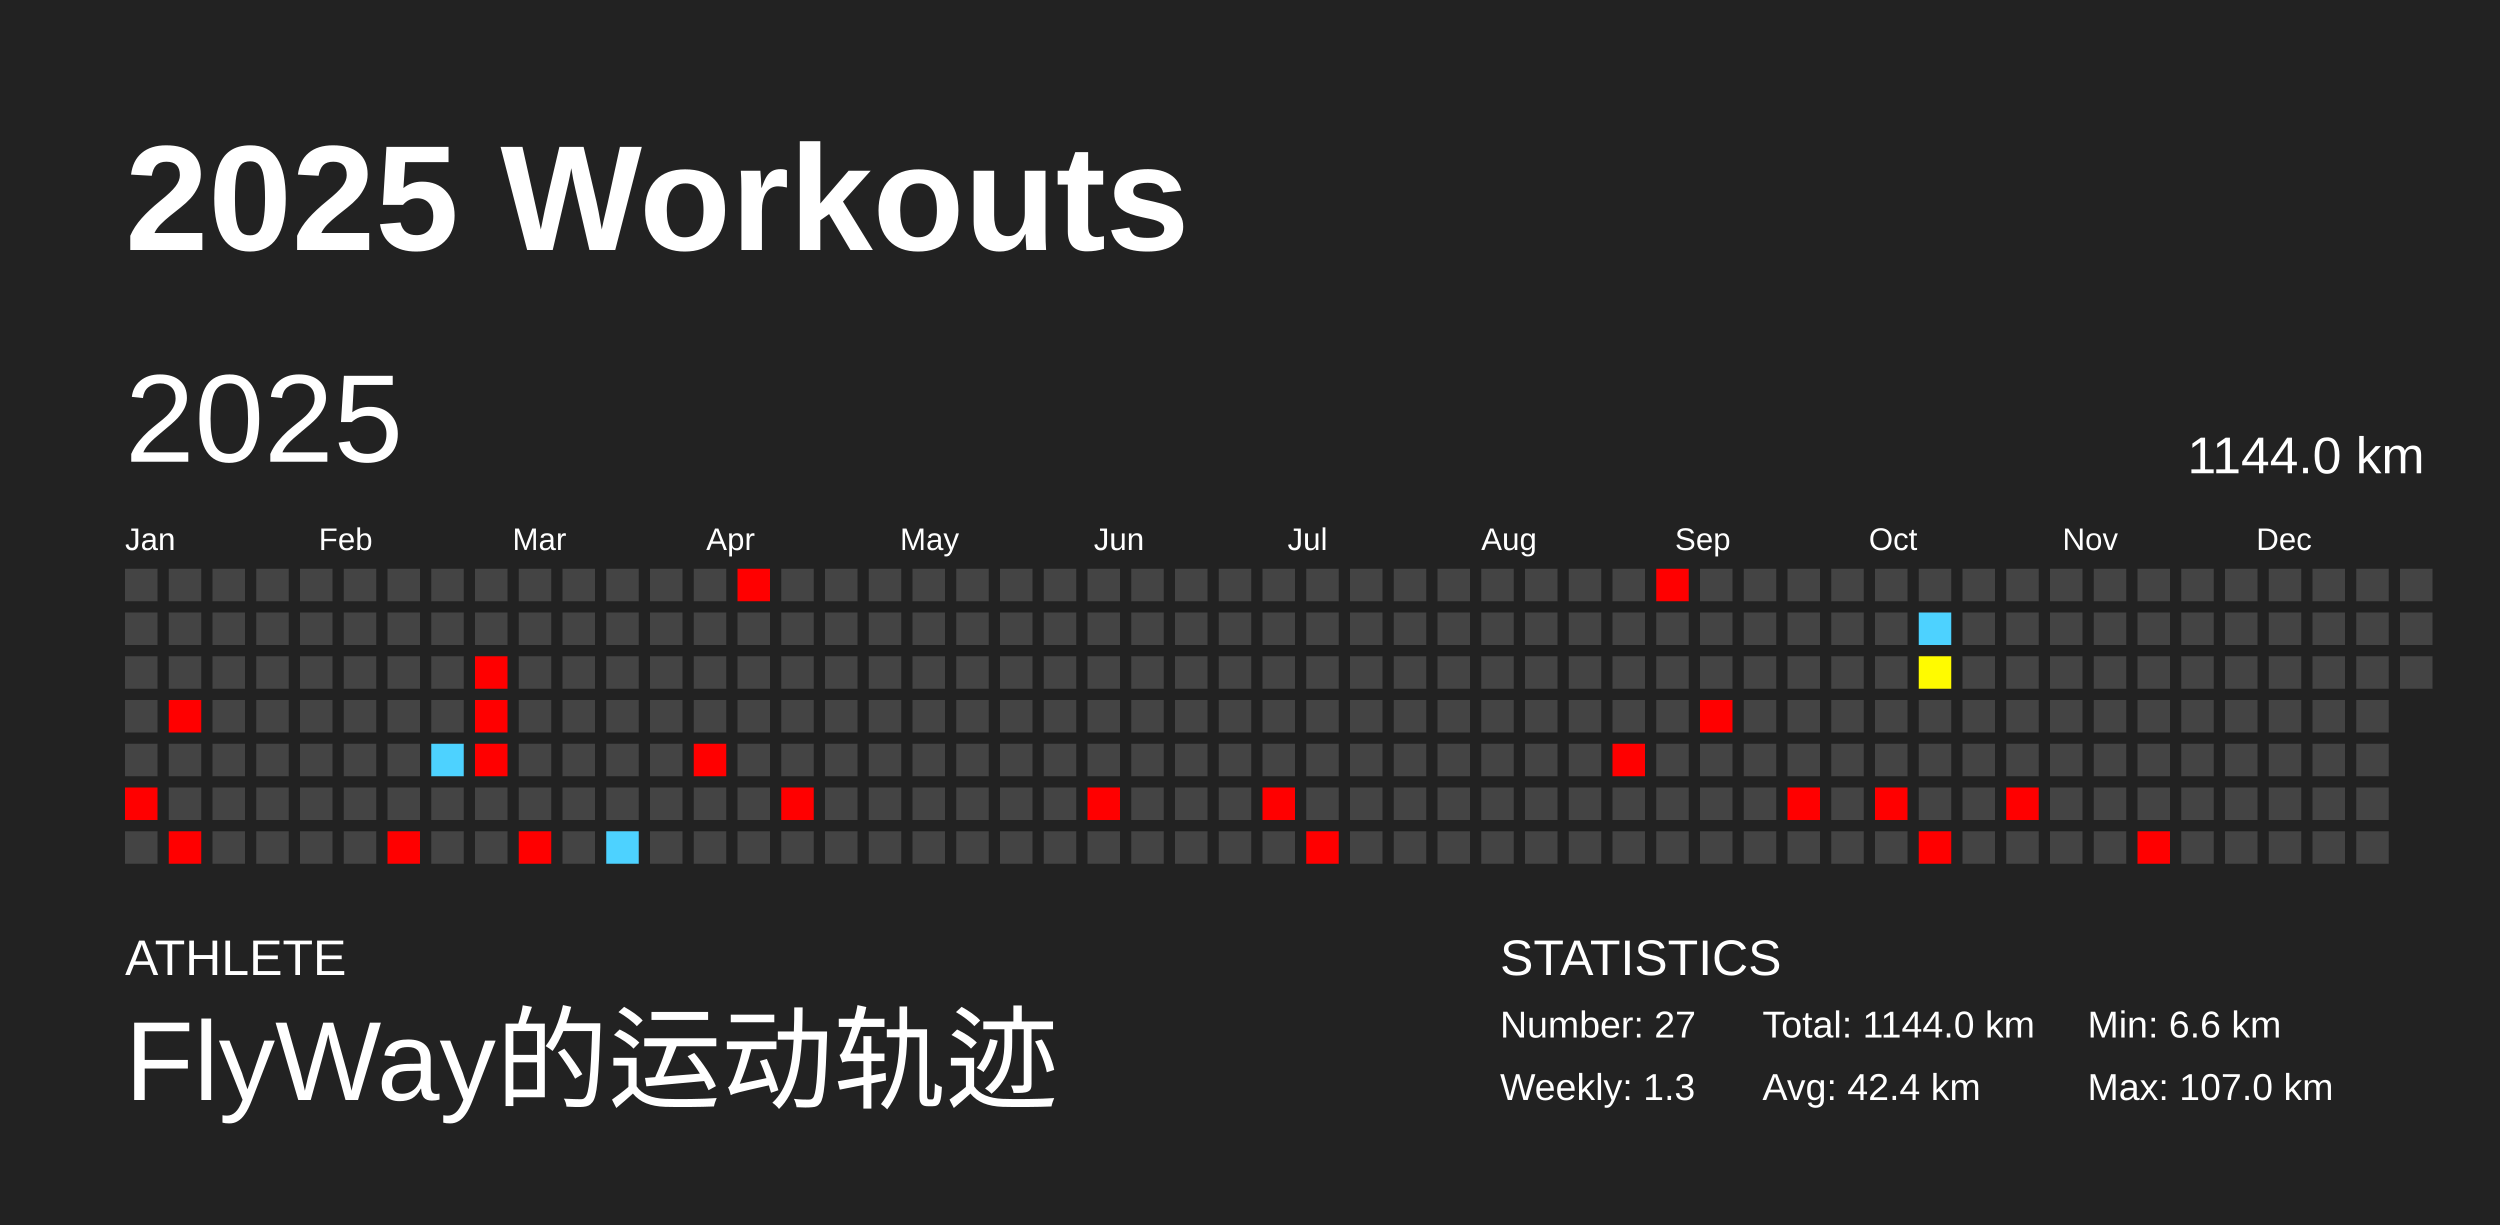
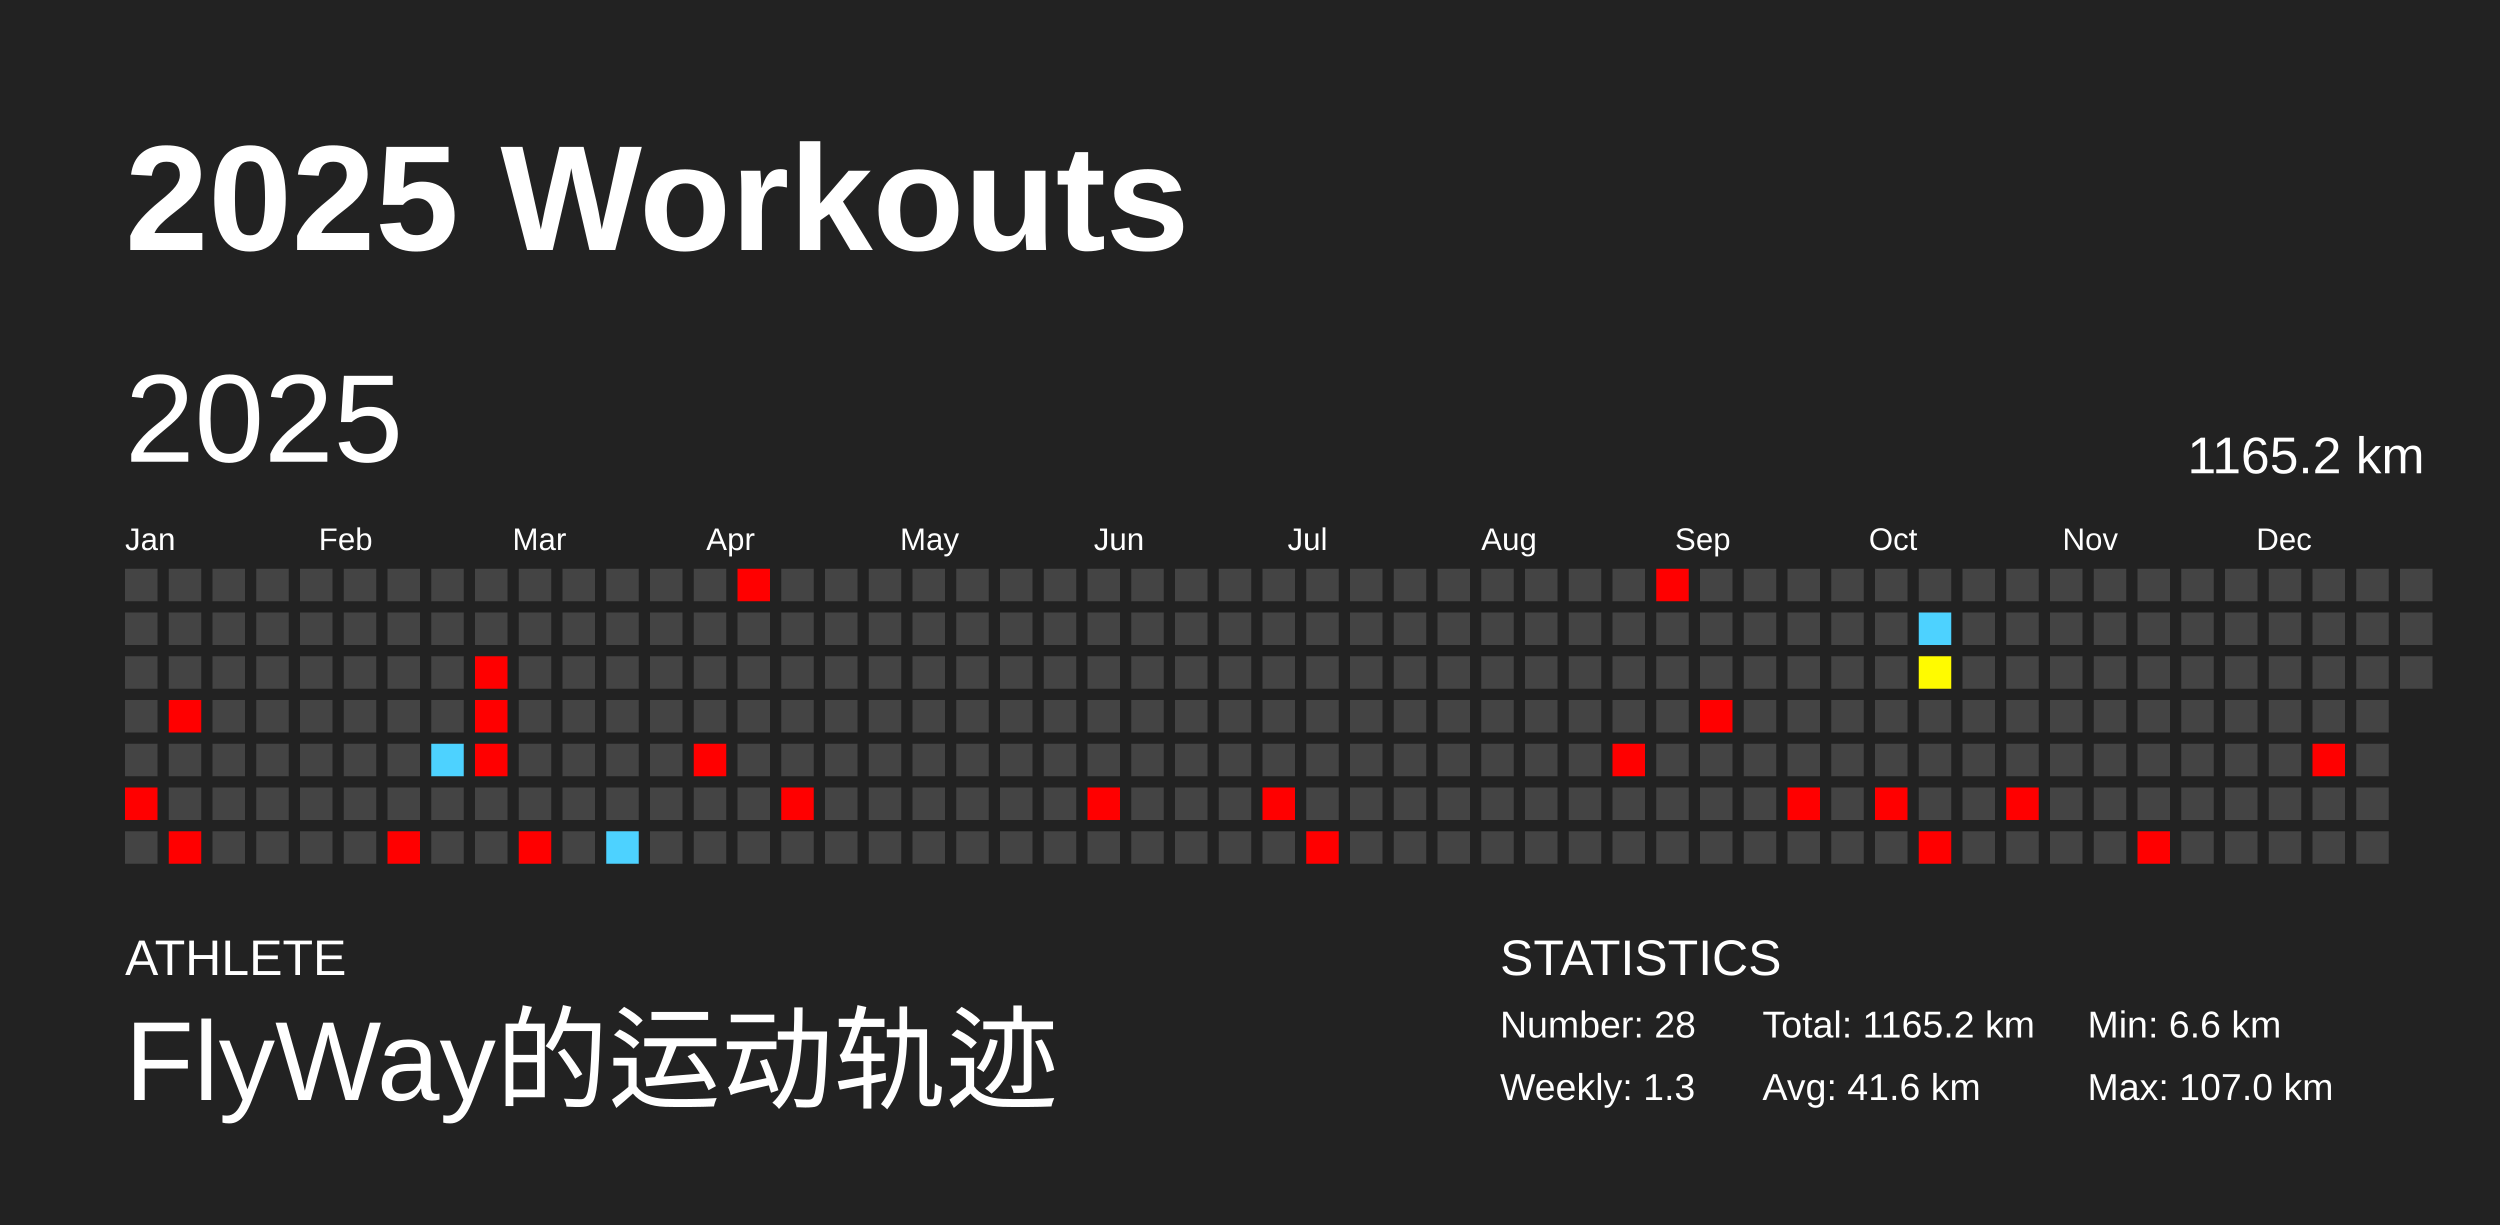
<svg xmlns="http://www.w3.org/2000/svg" baseProfile="full" height="98mm" version="1.1" viewBox="0,0,200,98" width="200mm">
  <defs />
  <rect fill="#222222" height="98" width="200" x="0" y="0" />
  <text fill="#FFFFFF" style="font-size:12px; font-family:Arial; font-weight:bold;" x="10" y="20">2025 Workouts</text>
  <text fill="#FFFFFF" style="font-size:4px; font-family:Arial" x="10" y="78">ATHLETE</text>
  <text fill="#FFFFFF" style="font-size:9px; font-family:Arial" x="10" y="88">FlyWay的运动轨迹</text>
  <text fill="#FFFFFF" style="font-size:4px; font-family:Arial" x="120" y="78">STATISTICS</text>
-   <text fill="#FFFFFF" style="font-size:3px; font-family:Arial" x="120" y="83">Number: 27</text>
+   <text fill="#FFFFFF" style="font-size:3px; font-family:Arial" x="120" y="83">Number: 28</text>
  <text fill="#FFFFFF" style="font-size:3px; font-family:Arial" x="120" y="88">Weekly: 1.3</text>
-   <text fill="#FFFFFF" style="font-size:3px; font-family:Arial" x="141" y="83">Total: 1144.0 km</text>
-   <text fill="#FFFFFF" style="font-size:3px; font-family:Arial" x="141" y="88">Avg: 42.4 km</text>
+   <text fill="#FFFFFF" style="font-size:3px; font-family:Arial" x="141" y="83">Total: 1165.2 km</text>
+   <text fill="#FFFFFF" style="font-size:3px; font-family:Arial" x="141" y="88">Avg: 41.6 km</text>
  <text fill="#FFFFFF" style="font-size:3px; font-family:Arial" x="167" y="83">Min: 6.6 km</text>
  <text fill="#FFFFFF" style="font-size:3px; font-family:Arial" x="167" y="88">Max: 107.0 km</text>
  <text dominant-baseline="hanging" fill="#FFFFFF" style="font-size:10.0px; font-family:Arial;" x="10" y="30">2025</text>
-   <text dominant-baseline="hanging" fill="#FFFFFF" style="font-size:4.125px; font-family:Arial;" x="175" y="35">1144.0 km</text>
+   <text dominant-baseline="hanging" fill="#FFFFFF" style="font-size:4.125px; font-family:Arial;" x="175" y="35">1165.2 km</text>
  <text fill="#FFFFFF" style="font-size:2.5px; font-family:Arial" x="10.0" y="44">Jan</text>
  <text fill="#FFFFFF" style="font-size:2.5px; font-family:Arial" x="25.5" y="44">Feb</text>
  <text fill="#FFFFFF" style="font-size:2.5px; font-family:Arial" x="41.0" y="44">Mar</text>
  <text fill="#FFFFFF" style="font-size:2.5px; font-family:Arial" x="56.5" y="44">Apr</text>
  <text fill="#FFFFFF" style="font-size:2.5px; font-family:Arial" x="72.0" y="44">May</text>
  <text fill="#FFFFFF" style="font-size:2.5px; font-family:Arial" x="87.5" y="44">Jun</text>
  <text fill="#FFFFFF" style="font-size:2.5px; font-family:Arial" x="103.0" y="44">Jul</text>
  <text fill="#FFFFFF" style="font-size:2.5px; font-family:Arial" x="118.5" y="44">Aug</text>
  <text fill="#FFFFFF" style="font-size:2.5px; font-family:Arial" x="134.0" y="44">Sep</text>
  <text fill="#FFFFFF" style="font-size:2.5px; font-family:Arial" x="149.5" y="44">Oct</text>
  <text fill="#FFFFFF" style="font-size:2.5px; font-family:Arial" x="165.0" y="44">Nov</text>
  <text fill="#FFFFFF" style="font-size:2.5px; font-family:Arial" x="180.5" y="44">Dec</text>
  <rect fill="#444444" height="2.6" width="2.6" x="10.0" y="45.5" />
  <rect fill="#444444" height="2.6" width="2.6" x="10.0" y="49.0" />
  <rect fill="#444444" height="2.6" width="2.6" x="10.0" y="52.5" />
  <rect fill="#444444" height="2.6" width="2.6" x="10.0" y="56.0" />
  <rect fill="#444444" height="2.6" width="2.6" x="10.0" y="59.5" />
  <rect fill="red" height="2.6" width="2.6" x="10.0" y="63.0" />
  <rect fill="#444444" height="2.6" width="2.6" x="10.0" y="66.5" />
  <rect fill="#444444" height="2.6" width="2.6" x="13.5" y="45.5" />
  <rect fill="#444444" height="2.6" width="2.6" x="13.5" y="49.0" />
  <rect fill="#444444" height="2.6" width="2.6" x="13.5" y="52.5" />
  <rect fill="red" height="2.6" width="2.6" x="13.5" y="56.0" />
  <rect fill="#444444" height="2.6" width="2.6" x="13.5" y="59.5" />
  <rect fill="#444444" height="2.6" width="2.6" x="13.5" y="63.0" />
  <rect fill="red" height="2.6" width="2.6" x="13.5" y="66.5" />
  <rect fill="#444444" height="2.6" width="2.6" x="17.0" y="45.5" />
  <rect fill="#444444" height="2.6" width="2.6" x="17.0" y="49.0" />
  <rect fill="#444444" height="2.6" width="2.6" x="17.0" y="52.5" />
  <rect fill="#444444" height="2.6" width="2.6" x="17.0" y="56.0" />
  <rect fill="#444444" height="2.6" width="2.6" x="17.0" y="59.5" />
  <rect fill="#444444" height="2.6" width="2.6" x="17.0" y="63.0" />
  <rect fill="#444444" height="2.6" width="2.6" x="17.0" y="66.5" />
  <rect fill="#444444" height="2.6" width="2.6" x="20.5" y="45.5" />
  <rect fill="#444444" height="2.6" width="2.6" x="20.5" y="49.0" />
  <rect fill="#444444" height="2.6" width="2.6" x="20.5" y="52.5" />
  <rect fill="#444444" height="2.6" width="2.6" x="20.5" y="56.0" />
  <rect fill="#444444" height="2.6" width="2.6" x="20.5" y="59.5" />
  <rect fill="#444444" height="2.6" width="2.6" x="20.5" y="63.0" />
  <rect fill="#444444" height="2.6" width="2.6" x="20.5" y="66.5" />
  <rect fill="#444444" height="2.6" width="2.6" x="24.0" y="45.5" />
  <rect fill="#444444" height="2.6" width="2.6" x="24.0" y="49.0" />
  <rect fill="#444444" height="2.6" width="2.6" x="24.0" y="52.5" />
  <rect fill="#444444" height="2.6" width="2.6" x="24.0" y="56.0" />
  <rect fill="#444444" height="2.6" width="2.6" x="24.0" y="59.5" />
  <rect fill="#444444" height="2.6" width="2.6" x="24.0" y="63.0" />
  <rect fill="#444444" height="2.6" width="2.6" x="24.0" y="66.5" />
  <rect fill="#444444" height="2.6" width="2.6" x="27.5" y="45.5" />
  <rect fill="#444444" height="2.6" width="2.6" x="27.5" y="49.0" />
  <rect fill="#444444" height="2.6" width="2.6" x="27.5" y="52.5" />
  <rect fill="#444444" height="2.6" width="2.6" x="27.5" y="56.0" />
  <rect fill="#444444" height="2.6" width="2.6" x="27.5" y="59.5" />
  <rect fill="#444444" height="2.6" width="2.6" x="27.5" y="63.0" />
  <rect fill="#444444" height="2.6" width="2.6" x="27.5" y="66.5" />
  <rect fill="#444444" height="2.6" width="2.6" x="31.0" y="45.5" />
  <rect fill="#444444" height="2.6" width="2.6" x="31.0" y="49.0" />
  <rect fill="#444444" height="2.6" width="2.6" x="31.0" y="52.5" />
  <rect fill="#444444" height="2.6" width="2.6" x="31.0" y="56.0" />
  <rect fill="#444444" height="2.6" width="2.6" x="31.0" y="59.5" />
  <rect fill="#444444" height="2.6" width="2.6" x="31.0" y="63.0" />
  <rect fill="red" height="2.6" width="2.6" x="31.0" y="66.5" />
  <rect fill="#444444" height="2.6" width="2.6" x="34.5" y="45.5" />
  <rect fill="#444444" height="2.6" width="2.6" x="34.5" y="49.0" />
  <rect fill="#444444" height="2.6" width="2.6" x="34.5" y="52.5" />
  <rect fill="#444444" height="2.6" width="2.6" x="34.5" y="56.0" />
  <rect fill="#4dd2ff" height="2.6" width="2.6" x="34.5" y="59.5" />
  <rect fill="#444444" height="2.6" width="2.6" x="34.5" y="63.0" />
  <rect fill="#444444" height="2.6" width="2.6" x="34.5" y="66.5" />
  <rect fill="#444444" height="2.6" width="2.6" x="38.0" y="45.5" />
  <rect fill="#444444" height="2.6" width="2.6" x="38.0" y="49.0" />
  <rect fill="red" height="2.6" width="2.6" x="38.0" y="52.5" />
  <rect fill="red" height="2.6" width="2.6" x="38.0" y="56.0" />
  <rect fill="red" height="2.6" width="2.6" x="38.0" y="59.5" />
  <rect fill="#444444" height="2.6" width="2.6" x="38.0" y="63.0" />
  <rect fill="#444444" height="2.6" width="2.6" x="38.0" y="66.5" />
  <rect fill="#444444" height="2.6" width="2.6" x="41.5" y="45.5" />
  <rect fill="#444444" height="2.6" width="2.6" x="41.5" y="49.0" />
  <rect fill="#444444" height="2.6" width="2.6" x="41.5" y="52.5" />
  <rect fill="#444444" height="2.6" width="2.6" x="41.5" y="56.0" />
  <rect fill="#444444" height="2.6" width="2.6" x="41.5" y="59.5" />
  <rect fill="#444444" height="2.6" width="2.6" x="41.5" y="63.0" />
  <rect fill="red" height="2.6" width="2.6" x="41.5" y="66.5" />
  <rect fill="#444444" height="2.6" width="2.6" x="45.0" y="45.5" />
  <rect fill="#444444" height="2.6" width="2.6" x="45.0" y="49.0" />
  <rect fill="#444444" height="2.6" width="2.6" x="45.0" y="52.5" />
  <rect fill="#444444" height="2.6" width="2.6" x="45.0" y="56.0" />
  <rect fill="#444444" height="2.6" width="2.6" x="45.0" y="59.5" />
  <rect fill="#444444" height="2.6" width="2.6" x="45.0" y="63.0" />
  <rect fill="#444444" height="2.6" width="2.6" x="45.0" y="66.5" />
  <rect fill="#444444" height="2.6" width="2.6" x="48.5" y="45.5" />
  <rect fill="#444444" height="2.6" width="2.6" x="48.5" y="49.0" />
  <rect fill="#444444" height="2.6" width="2.6" x="48.5" y="52.5" />
  <rect fill="#444444" height="2.6" width="2.6" x="48.5" y="56.0" />
  <rect fill="#444444" height="2.6" width="2.6" x="48.5" y="59.5" />
  <rect fill="#444444" height="2.6" width="2.6" x="48.5" y="63.0" />
  <rect fill="#4dd2ff" height="2.6" width="2.6" x="48.5" y="66.5" />
  <rect fill="#444444" height="2.6" width="2.6" x="52.0" y="45.5" />
  <rect fill="#444444" height="2.6" width="2.6" x="52.0" y="49.0" />
  <rect fill="#444444" height="2.6" width="2.6" x="52.0" y="52.5" />
  <rect fill="#444444" height="2.6" width="2.6" x="52.0" y="56.0" />
  <rect fill="#444444" height="2.6" width="2.6" x="52.0" y="59.5" />
  <rect fill="#444444" height="2.6" width="2.6" x="52.0" y="63.0" />
  <rect fill="#444444" height="2.6" width="2.6" x="52.0" y="66.5" />
  <rect fill="#444444" height="2.6" width="2.6" x="55.5" y="45.5" />
  <rect fill="#444444" height="2.6" width="2.6" x="55.5" y="49.0" />
  <rect fill="#444444" height="2.6" width="2.6" x="55.5" y="52.5" />
  <rect fill="#444444" height="2.6" width="2.6" x="55.5" y="56.0" />
  <rect fill="red" height="2.6" width="2.6" x="55.5" y="59.5" />
  <rect fill="#444444" height="2.6" width="2.6" x="55.5" y="63.0" />
  <rect fill="#444444" height="2.6" width="2.6" x="55.5" y="66.5" />
  <rect fill="red" height="2.6" width="2.6" x="59.0" y="45.5" />
  <rect fill="#444444" height="2.6" width="2.6" x="59.0" y="49.0" />
  <rect fill="#444444" height="2.6" width="2.6" x="59.0" y="52.5" />
  <rect fill="#444444" height="2.6" width="2.6" x="59.0" y="56.0" />
  <rect fill="#444444" height="2.6" width="2.6" x="59.0" y="59.5" />
  <rect fill="#444444" height="2.6" width="2.6" x="59.0" y="63.0" />
  <rect fill="#444444" height="2.6" width="2.6" x="59.0" y="66.5" />
  <rect fill="#444444" height="2.6" width="2.6" x="62.5" y="45.5" />
  <rect fill="#444444" height="2.6" width="2.6" x="62.5" y="49.0" />
  <rect fill="#444444" height="2.6" width="2.6" x="62.5" y="52.5" />
  <rect fill="#444444" height="2.6" width="2.6" x="62.5" y="56.0" />
  <rect fill="#444444" height="2.6" width="2.6" x="62.5" y="59.5" />
  <rect fill="red" height="2.6" width="2.6" x="62.5" y="63.0" />
  <rect fill="#444444" height="2.6" width="2.6" x="62.5" y="66.5" />
  <rect fill="#444444" height="2.6" width="2.6" x="66.0" y="45.5" />
  <rect fill="#444444" height="2.6" width="2.6" x="66.0" y="49.0" />
  <rect fill="#444444" height="2.6" width="2.6" x="66.0" y="52.5" />
  <rect fill="#444444" height="2.6" width="2.6" x="66.0" y="56.0" />
  <rect fill="#444444" height="2.6" width="2.6" x="66.0" y="59.5" />
  <rect fill="#444444" height="2.6" width="2.6" x="66.0" y="63.0" />
  <rect fill="#444444" height="2.6" width="2.6" x="66.0" y="66.5" />
  <rect fill="#444444" height="2.6" width="2.6" x="69.5" y="45.5" />
  <rect fill="#444444" height="2.6" width="2.6" x="69.5" y="49.0" />
  <rect fill="#444444" height="2.6" width="2.6" x="69.5" y="52.5" />
  <rect fill="#444444" height="2.6" width="2.6" x="69.5" y="56.0" />
  <rect fill="#444444" height="2.6" width="2.6" x="69.5" y="59.5" />
  <rect fill="#444444" height="2.6" width="2.6" x="69.5" y="63.0" />
  <rect fill="#444444" height="2.6" width="2.6" x="69.5" y="66.5" />
  <rect fill="#444444" height="2.6" width="2.6" x="73.0" y="45.5" />
  <rect fill="#444444" height="2.6" width="2.6" x="73.0" y="49.0" />
  <rect fill="#444444" height="2.6" width="2.6" x="73.0" y="52.5" />
  <rect fill="#444444" height="2.6" width="2.6" x="73.0" y="56.0" />
  <rect fill="#444444" height="2.6" width="2.6" x="73.0" y="59.5" />
  <rect fill="#444444" height="2.6" width="2.6" x="73.0" y="63.0" />
  <rect fill="#444444" height="2.6" width="2.6" x="73.0" y="66.5" />
  <rect fill="#444444" height="2.6" width="2.6" x="76.5" y="45.5" />
  <rect fill="#444444" height="2.6" width="2.6" x="76.5" y="49.0" />
  <rect fill="#444444" height="2.6" width="2.6" x="76.5" y="52.5" />
  <rect fill="#444444" height="2.6" width="2.6" x="76.5" y="56.0" />
  <rect fill="#444444" height="2.6" width="2.6" x="76.5" y="59.5" />
  <rect fill="#444444" height="2.6" width="2.6" x="76.5" y="63.0" />
  <rect fill="#444444" height="2.6" width="2.6" x="76.5" y="66.5" />
  <rect fill="#444444" height="2.6" width="2.6" x="80.0" y="45.5" />
  <rect fill="#444444" height="2.6" width="2.6" x="80.0" y="49.0" />
  <rect fill="#444444" height="2.6" width="2.6" x="80.0" y="52.5" />
  <rect fill="#444444" height="2.6" width="2.6" x="80.0" y="56.0" />
  <rect fill="#444444" height="2.6" width="2.6" x="80.0" y="59.5" />
  <rect fill="#444444" height="2.6" width="2.6" x="80.0" y="63.0" />
  <rect fill="#444444" height="2.6" width="2.6" x="80.0" y="66.5" />
  <rect fill="#444444" height="2.6" width="2.6" x="83.5" y="45.5" />
  <rect fill="#444444" height="2.6" width="2.6" x="83.5" y="49.0" />
  <rect fill="#444444" height="2.6" width="2.6" x="83.5" y="52.5" />
  <rect fill="#444444" height="2.6" width="2.6" x="83.5" y="56.0" />
  <rect fill="#444444" height="2.6" width="2.6" x="83.5" y="59.5" />
  <rect fill="#444444" height="2.6" width="2.6" x="83.5" y="63.0" />
  <rect fill="#444444" height="2.6" width="2.6" x="83.5" y="66.5" />
  <rect fill="#444444" height="2.6" width="2.6" x="87.0" y="45.5" />
  <rect fill="#444444" height="2.6" width="2.6" x="87.0" y="49.0" />
  <rect fill="#444444" height="2.6" width="2.6" x="87.0" y="52.5" />
  <rect fill="#444444" height="2.6" width="2.6" x="87.0" y="56.0" />
  <rect fill="#444444" height="2.6" width="2.6" x="87.0" y="59.5" />
  <rect fill="red" height="2.6" width="2.6" x="87.0" y="63.0" />
  <rect fill="#444444" height="2.6" width="2.6" x="87.0" y="66.5" />
  <rect fill="#444444" height="2.6" width="2.6" x="90.5" y="45.5" />
  <rect fill="#444444" height="2.6" width="2.6" x="90.5" y="49.0" />
  <rect fill="#444444" height="2.6" width="2.6" x="90.5" y="52.5" />
  <rect fill="#444444" height="2.6" width="2.6" x="90.5" y="56.0" />
  <rect fill="#444444" height="2.6" width="2.6" x="90.5" y="59.5" />
  <rect fill="#444444" height="2.6" width="2.6" x="90.5" y="63.0" />
  <rect fill="#444444" height="2.6" width="2.6" x="90.5" y="66.5" />
  <rect fill="#444444" height="2.6" width="2.6" x="94.0" y="45.5" />
  <rect fill="#444444" height="2.6" width="2.6" x="94.0" y="49.0" />
  <rect fill="#444444" height="2.6" width="2.6" x="94.0" y="52.5" />
  <rect fill="#444444" height="2.6" width="2.6" x="94.0" y="56.0" />
  <rect fill="#444444" height="2.6" width="2.6" x="94.0" y="59.5" />
  <rect fill="#444444" height="2.6" width="2.6" x="94.0" y="63.0" />
  <rect fill="#444444" height="2.6" width="2.6" x="94.0" y="66.5" />
  <rect fill="#444444" height="2.6" width="2.6" x="97.5" y="45.5" />
  <rect fill="#444444" height="2.6" width="2.6" x="97.5" y="49.0" />
  <rect fill="#444444" height="2.6" width="2.6" x="97.5" y="52.5" />
  <rect fill="#444444" height="2.6" width="2.6" x="97.5" y="56.0" />
  <rect fill="#444444" height="2.6" width="2.6" x="97.5" y="59.5" />
  <rect fill="#444444" height="2.6" width="2.6" x="97.5" y="63.0" />
  <rect fill="#444444" height="2.6" width="2.6" x="97.5" y="66.5" />
  <rect fill="#444444" height="2.6" width="2.6" x="101.0" y="45.5" />
  <rect fill="#444444" height="2.6" width="2.6" x="101.0" y="49.0" />
  <rect fill="#444444" height="2.6" width="2.6" x="101.0" y="52.5" />
  <rect fill="#444444" height="2.6" width="2.6" x="101.0" y="56.0" />
  <rect fill="#444444" height="2.6" width="2.6" x="101.0" y="59.5" />
  <rect fill="red" height="2.6" width="2.6" x="101.0" y="63.0" />
  <rect fill="#444444" height="2.6" width="2.6" x="101.0" y="66.5" />
  <rect fill="#444444" height="2.6" width="2.6" x="104.5" y="45.5" />
  <rect fill="#444444" height="2.6" width="2.6" x="104.5" y="49.0" />
  <rect fill="#444444" height="2.6" width="2.6" x="104.5" y="52.5" />
  <rect fill="#444444" height="2.6" width="2.6" x="104.5" y="56.0" />
  <rect fill="#444444" height="2.6" width="2.6" x="104.5" y="59.5" />
  <rect fill="#444444" height="2.6" width="2.6" x="104.5" y="63.0" />
  <rect fill="red" height="2.6" width="2.6" x="104.5" y="66.5" />
  <rect fill="#444444" height="2.6" width="2.6" x="108.0" y="45.5" />
  <rect fill="#444444" height="2.6" width="2.6" x="108.0" y="49.0" />
  <rect fill="#444444" height="2.6" width="2.6" x="108.0" y="52.5" />
  <rect fill="#444444" height="2.6" width="2.6" x="108.0" y="56.0" />
  <rect fill="#444444" height="2.6" width="2.6" x="108.0" y="59.5" />
  <rect fill="#444444" height="2.6" width="2.6" x="108.0" y="63.0" />
  <rect fill="#444444" height="2.6" width="2.6" x="108.0" y="66.5" />
  <rect fill="#444444" height="2.6" width="2.6" x="111.5" y="45.5" />
  <rect fill="#444444" height="2.6" width="2.6" x="111.5" y="49.0" />
  <rect fill="#444444" height="2.6" width="2.6" x="111.5" y="52.5" />
  <rect fill="#444444" height="2.6" width="2.6" x="111.5" y="56.0" />
  <rect fill="#444444" height="2.6" width="2.6" x="111.5" y="59.5" />
  <rect fill="#444444" height="2.6" width="2.6" x="111.5" y="63.0" />
  <rect fill="#444444" height="2.6" width="2.6" x="111.5" y="66.5" />
  <rect fill="#444444" height="2.6" width="2.6" x="115.0" y="45.5" />
  <rect fill="#444444" height="2.6" width="2.6" x="115.0" y="49.0" />
  <rect fill="#444444" height="2.6" width="2.6" x="115.0" y="52.5" />
  <rect fill="#444444" height="2.6" width="2.6" x="115.0" y="56.0" />
  <rect fill="#444444" height="2.6" width="2.6" x="115.0" y="59.5" />
  <rect fill="#444444" height="2.6" width="2.6" x="115.0" y="63.0" />
  <rect fill="#444444" height="2.6" width="2.6" x="115.0" y="66.5" />
  <rect fill="#444444" height="2.6" width="2.6" x="118.5" y="45.5" />
  <rect fill="#444444" height="2.6" width="2.6" x="118.5" y="49.0" />
  <rect fill="#444444" height="2.6" width="2.6" x="118.5" y="52.5" />
  <rect fill="#444444" height="2.6" width="2.6" x="118.5" y="56.0" />
  <rect fill="#444444" height="2.6" width="2.6" x="118.5" y="59.5" />
  <rect fill="#444444" height="2.6" width="2.6" x="118.5" y="63.0" />
  <rect fill="#444444" height="2.6" width="2.6" x="118.5" y="66.5" />
  <rect fill="#444444" height="2.6" width="2.6" x="122.0" y="45.5" />
  <rect fill="#444444" height="2.6" width="2.6" x="122.0" y="49.0" />
  <rect fill="#444444" height="2.6" width="2.6" x="122.0" y="52.5" />
  <rect fill="#444444" height="2.6" width="2.6" x="122.0" y="56.0" />
  <rect fill="#444444" height="2.6" width="2.6" x="122.0" y="59.5" />
  <rect fill="#444444" height="2.6" width="2.6" x="122.0" y="63.0" />
  <rect fill="#444444" height="2.6" width="2.6" x="122.0" y="66.5" />
  <rect fill="#444444" height="2.6" width="2.6" x="125.5" y="45.5" />
  <rect fill="#444444" height="2.6" width="2.6" x="125.5" y="49.0" />
  <rect fill="#444444" height="2.6" width="2.6" x="125.5" y="52.5" />
  <rect fill="#444444" height="2.6" width="2.6" x="125.5" y="56.0" />
  <rect fill="#444444" height="2.6" width="2.6" x="125.5" y="59.5" />
  <rect fill="#444444" height="2.6" width="2.6" x="125.5" y="63.0" />
  <rect fill="#444444" height="2.6" width="2.6" x="125.5" y="66.5" />
  <rect fill="#444444" height="2.6" width="2.6" x="129.0" y="45.5" />
  <rect fill="#444444" height="2.6" width="2.6" x="129.0" y="49.0" />
  <rect fill="#444444" height="2.6" width="2.6" x="129.0" y="52.5" />
  <rect fill="#444444" height="2.6" width="2.6" x="129.0" y="56.0" />
  <rect fill="red" height="2.6" width="2.6" x="129.0" y="59.5" />
  <rect fill="#444444" height="2.6" width="2.6" x="129.0" y="63.0" />
  <rect fill="#444444" height="2.6" width="2.6" x="129.0" y="66.5" />
  <rect fill="red" height="2.6" width="2.6" x="132.5" y="45.5" />
  <rect fill="#444444" height="2.6" width="2.6" x="132.5" y="49.0" />
  <rect fill="#444444" height="2.6" width="2.6" x="132.5" y="52.5" />
  <rect fill="#444444" height="2.6" width="2.6" x="132.5" y="56.0" />
  <rect fill="#444444" height="2.6" width="2.6" x="132.5" y="59.5" />
  <rect fill="#444444" height="2.6" width="2.6" x="132.5" y="63.0" />
  <rect fill="#444444" height="2.6" width="2.6" x="132.5" y="66.5" />
  <rect fill="#444444" height="2.6" width="2.6" x="136.0" y="45.5" />
  <rect fill="#444444" height="2.6" width="2.6" x="136.0" y="49.0" />
  <rect fill="#444444" height="2.6" width="2.6" x="136.0" y="52.5" />
  <rect fill="red" height="2.6" width="2.6" x="136.0" y="56.0" />
  <rect fill="#444444" height="2.6" width="2.6" x="136.0" y="59.5" />
  <rect fill="#444444" height="2.6" width="2.6" x="136.0" y="63.0" />
  <rect fill="#444444" height="2.6" width="2.6" x="136.0" y="66.5" />
  <rect fill="#444444" height="2.6" width="2.6" x="139.5" y="45.5" />
  <rect fill="#444444" height="2.6" width="2.6" x="139.5" y="49.0" />
  <rect fill="#444444" height="2.6" width="2.6" x="139.5" y="52.5" />
  <rect fill="#444444" height="2.6" width="2.6" x="139.5" y="56.0" />
  <rect fill="#444444" height="2.6" width="2.6" x="139.5" y="59.5" />
  <rect fill="#444444" height="2.6" width="2.6" x="139.5" y="63.0" />
  <rect fill="#444444" height="2.6" width="2.6" x="139.5" y="66.5" />
  <rect fill="#444444" height="2.6" width="2.6" x="143.0" y="45.5" />
  <rect fill="#444444" height="2.6" width="2.6" x="143.0" y="49.0" />
  <rect fill="#444444" height="2.6" width="2.6" x="143.0" y="52.5" />
  <rect fill="#444444" height="2.6" width="2.6" x="143.0" y="56.0" />
  <rect fill="#444444" height="2.6" width="2.6" x="143.0" y="59.5" />
  <rect fill="red" height="2.6" width="2.6" x="143.0" y="63.0" />
  <rect fill="#444444" height="2.6" width="2.6" x="143.0" y="66.5" />
  <rect fill="#444444" height="2.6" width="2.6" x="146.5" y="45.5" />
  <rect fill="#444444" height="2.6" width="2.6" x="146.5" y="49.0" />
  <rect fill="#444444" height="2.6" width="2.6" x="146.5" y="52.5" />
  <rect fill="#444444" height="2.6" width="2.6" x="146.5" y="56.0" />
  <rect fill="#444444" height="2.6" width="2.6" x="146.5" y="59.5" />
  <rect fill="#444444" height="2.6" width="2.6" x="146.5" y="63.0" />
  <rect fill="#444444" height="2.6" width="2.6" x="146.5" y="66.5" />
  <rect fill="#444444" height="2.6" width="2.6" x="150.0" y="45.5" />
  <rect fill="#444444" height="2.6" width="2.6" x="150.0" y="49.0" />
  <rect fill="#444444" height="2.6" width="2.6" x="150.0" y="52.5" />
  <rect fill="#444444" height="2.6" width="2.6" x="150.0" y="56.0" />
  <rect fill="#444444" height="2.6" width="2.6" x="150.0" y="59.5" />
  <rect fill="red" height="2.6" width="2.6" x="150.0" y="63.0" />
  <rect fill="#444444" height="2.6" width="2.6" x="150.0" y="66.5" />
  <rect fill="#444444" height="2.6" width="2.6" x="153.5" y="45.5" />
  <rect fill="#4dd2ff" height="2.6" width="2.6" x="153.5" y="49.0" />
  <rect fill="#fffb00" height="2.6" width="2.6" x="153.5" y="52.5" />
  <rect fill="#444444" height="2.6" width="2.6" x="153.5" y="56.0" />
  <rect fill="#444444" height="2.6" width="2.6" x="153.5" y="59.5" />
  <rect fill="#444444" height="2.6" width="2.6" x="153.5" y="63.0" />
  <rect fill="red" height="2.6" width="2.6" x="153.5" y="66.5" />
  <rect fill="#444444" height="2.6" width="2.6" x="157.0" y="45.5" />
  <rect fill="#444444" height="2.6" width="2.6" x="157.0" y="49.0" />
  <rect fill="#444444" height="2.6" width="2.6" x="157.0" y="52.5" />
  <rect fill="#444444" height="2.6" width="2.6" x="157.0" y="56.0" />
  <rect fill="#444444" height="2.6" width="2.6" x="157.0" y="59.5" />
  <rect fill="#444444" height="2.6" width="2.6" x="157.0" y="63.0" />
  <rect fill="#444444" height="2.6" width="2.6" x="157.0" y="66.5" />
  <rect fill="#444444" height="2.6" width="2.6" x="160.5" y="45.5" />
  <rect fill="#444444" height="2.6" width="2.6" x="160.5" y="49.0" />
  <rect fill="#444444" height="2.6" width="2.6" x="160.5" y="52.5" />
  <rect fill="#444444" height="2.6" width="2.6" x="160.5" y="56.0" />
  <rect fill="#444444" height="2.6" width="2.6" x="160.5" y="59.5" />
  <rect fill="red" height="2.6" width="2.6" x="160.5" y="63.0" />
  <rect fill="#444444" height="2.6" width="2.6" x="160.5" y="66.5" />
  <rect fill="#444444" height="2.6" width="2.6" x="164.0" y="45.5" />
  <rect fill="#444444" height="2.6" width="2.6" x="164.0" y="49.0" />
  <rect fill="#444444" height="2.6" width="2.6" x="164.0" y="52.5" />
  <rect fill="#444444" height="2.6" width="2.6" x="164.0" y="56.0" />
  <rect fill="#444444" height="2.6" width="2.6" x="164.0" y="59.5" />
  <rect fill="#444444" height="2.6" width="2.6" x="164.0" y="63.0" />
  <rect fill="#444444" height="2.6" width="2.6" x="164.0" y="66.5" />
  <rect fill="#444444" height="2.6" width="2.6" x="167.5" y="45.5" />
  <rect fill="#444444" height="2.6" width="2.6" x="167.5" y="49.0" />
  <rect fill="#444444" height="2.6" width="2.6" x="167.5" y="52.5" />
  <rect fill="#444444" height="2.6" width="2.6" x="167.5" y="56.0" />
  <rect fill="#444444" height="2.6" width="2.6" x="167.5" y="59.5" />
  <rect fill="#444444" height="2.6" width="2.6" x="167.5" y="63.0" />
  <rect fill="#444444" height="2.6" width="2.6" x="167.5" y="66.5" />
  <rect fill="#444444" height="2.6" width="2.6" x="171.0" y="45.5" />
  <rect fill="#444444" height="2.6" width="2.6" x="171.0" y="49.0" />
  <rect fill="#444444" height="2.6" width="2.6" x="171.0" y="52.5" />
  <rect fill="#444444" height="2.6" width="2.6" x="171.0" y="56.0" />
  <rect fill="#444444" height="2.6" width="2.6" x="171.0" y="59.5" />
  <rect fill="#444444" height="2.6" width="2.6" x="171.0" y="63.0" />
  <rect fill="red" height="2.6" width="2.6" x="171.0" y="66.5" />
  <rect fill="#444444" height="2.6" width="2.6" x="174.5" y="45.5" />
  <rect fill="#444444" height="2.6" width="2.6" x="174.5" y="49.0" />
  <rect fill="#444444" height="2.6" width="2.6" x="174.5" y="52.5" />
  <rect fill="#444444" height="2.6" width="2.6" x="174.5" y="56.0" />
  <rect fill="#444444" height="2.6" width="2.6" x="174.5" y="59.5" />
  <rect fill="#444444" height="2.6" width="2.6" x="174.5" y="63.0" />
  <rect fill="#444444" height="2.6" width="2.6" x="174.5" y="66.5" />
  <rect fill="#444444" height="2.6" width="2.6" x="178.0" y="45.5" />
  <rect fill="#444444" height="2.6" width="2.6" x="178.0" y="49.0" />
  <rect fill="#444444" height="2.6" width="2.6" x="178.0" y="52.5" />
  <rect fill="#444444" height="2.6" width="2.6" x="178.0" y="56.0" />
  <rect fill="#444444" height="2.6" width="2.6" x="178.0" y="59.5" />
  <rect fill="#444444" height="2.6" width="2.6" x="178.0" y="63.0" />
  <rect fill="#444444" height="2.6" width="2.6" x="178.0" y="66.5" />
  <rect fill="#444444" height="2.6" width="2.6" x="181.5" y="45.5" />
  <rect fill="#444444" height="2.6" width="2.6" x="181.5" y="49.0" />
  <rect fill="#444444" height="2.6" width="2.6" x="181.5" y="52.5" />
  <rect fill="#444444" height="2.6" width="2.6" x="181.5" y="56.0" />
  <rect fill="#444444" height="2.6" width="2.6" x="181.5" y="59.5" />
  <rect fill="#444444" height="2.6" width="2.6" x="181.5" y="63.0" />
  <rect fill="#444444" height="2.6" width="2.6" x="181.5" y="66.5" />
  <rect fill="#444444" height="2.6" width="2.6" x="185.0" y="45.5" />
  <rect fill="#444444" height="2.6" width="2.6" x="185.0" y="49.0" />
  <rect fill="#444444" height="2.6" width="2.6" x="185.0" y="52.5" />
  <rect fill="#444444" height="2.6" width="2.6" x="185.0" y="56.0" />
-   <rect fill="#444444" height="2.6" width="2.6" x="185.0" y="59.5" />
+   <rect fill="red" height="2.6" width="2.6" x="185.0" y="59.5" />
  <rect fill="#444444" height="2.6" width="2.6" x="185.0" y="63.0" />
  <rect fill="#444444" height="2.6" width="2.6" x="185.0" y="66.5" />
  <rect fill="#444444" height="2.6" width="2.6" x="188.5" y="45.5" />
  <rect fill="#444444" height="2.6" width="2.6" x="188.5" y="49.0" />
  <rect fill="#444444" height="2.6" width="2.6" x="188.5" y="52.5" />
  <rect fill="#444444" height="2.6" width="2.6" x="188.5" y="56.0" />
  <rect fill="#444444" height="2.6" width="2.6" x="188.5" y="59.5" />
  <rect fill="#444444" height="2.6" width="2.6" x="188.5" y="63.0" />
  <rect fill="#444444" height="2.6" width="2.6" x="188.5" y="66.5" />
  <rect fill="#444444" height="2.6" width="2.6" x="192.0" y="45.5" />
  <rect fill="#444444" height="2.6" width="2.6" x="192.0" y="49.0" />
  <rect fill="#444444" height="2.6" width="2.6" x="192.0" y="52.5" />
</svg>
